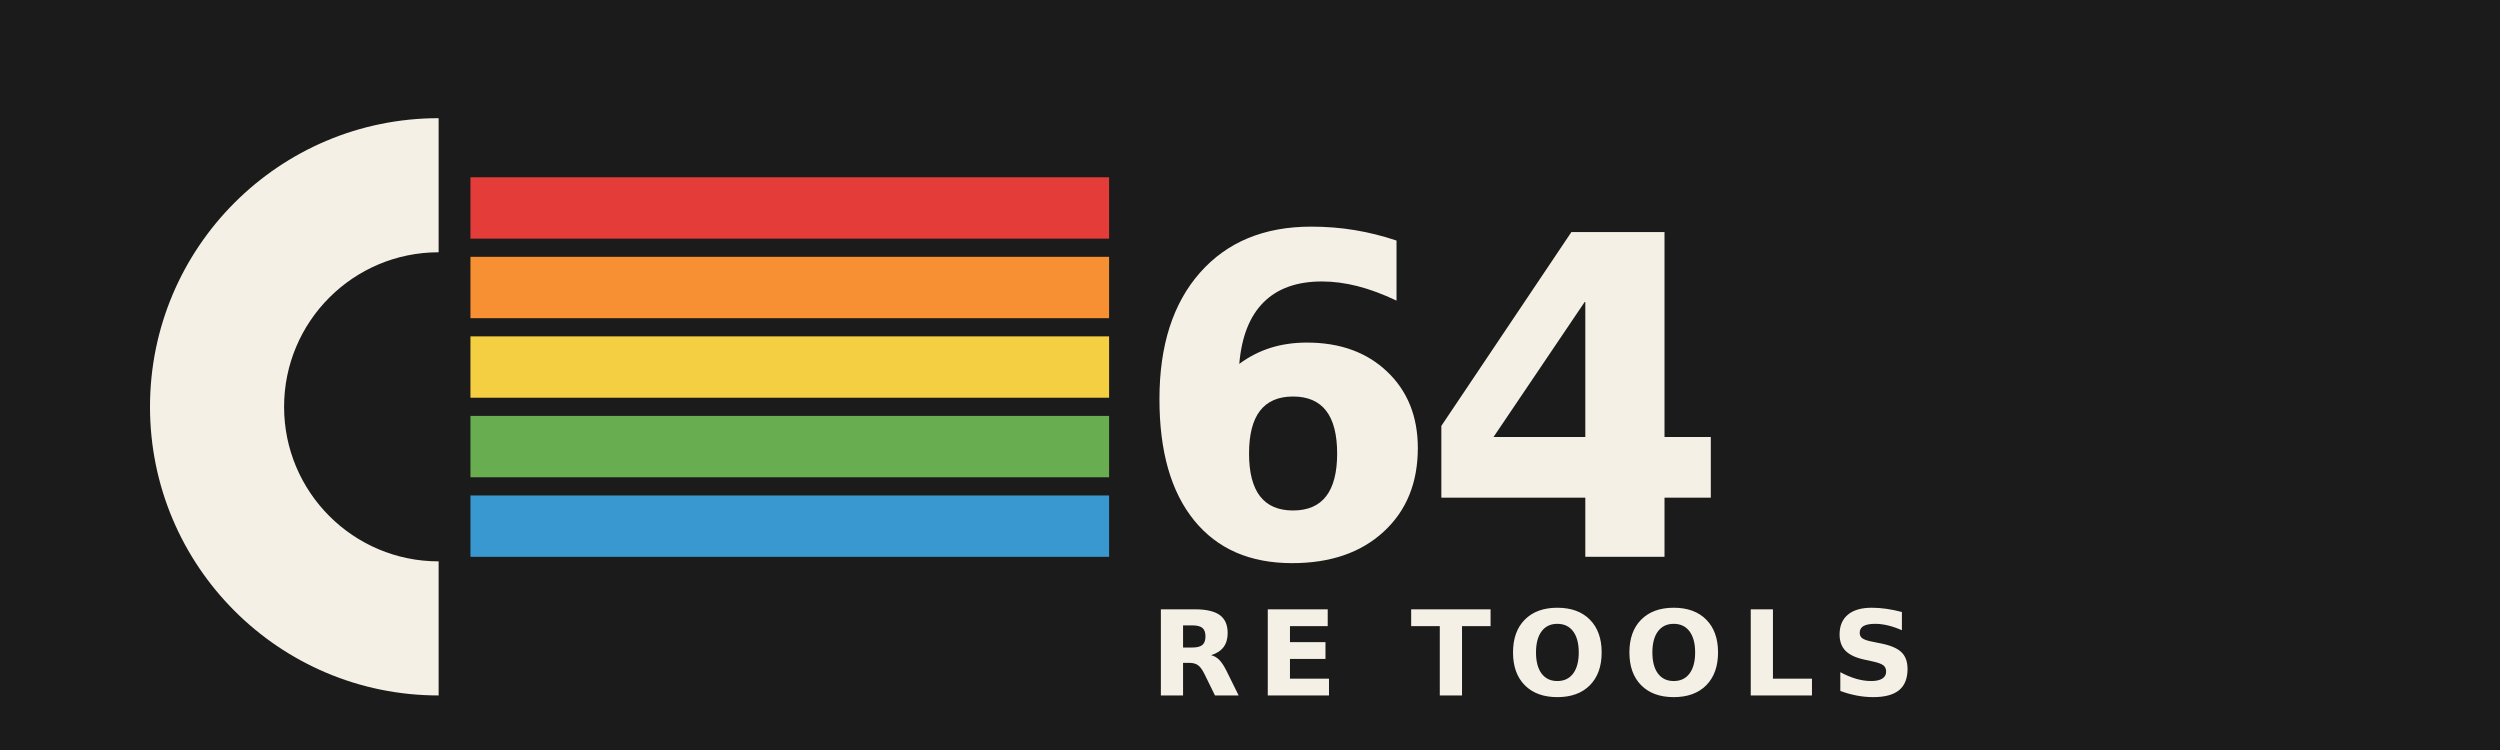
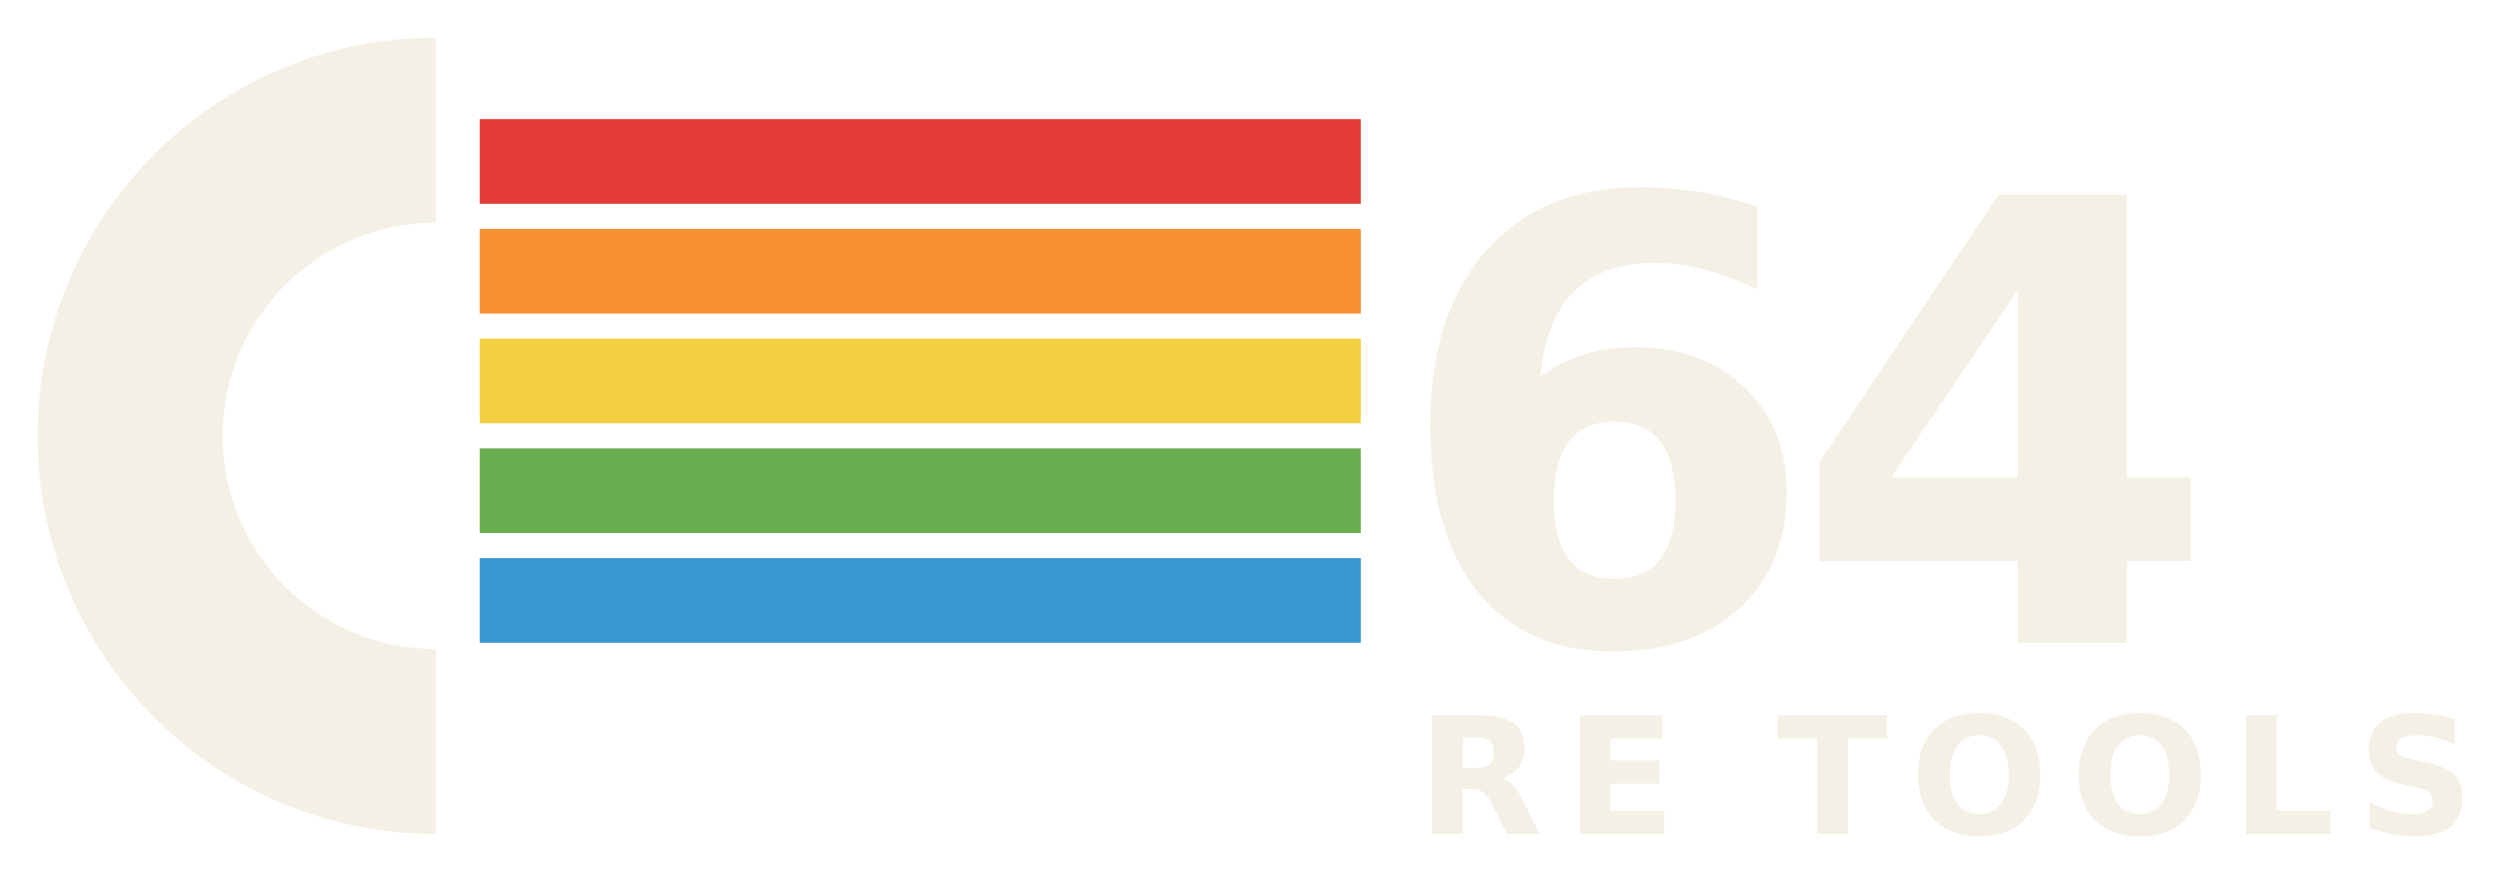
- <svg xmlns="http://www.w3.org/2000/svg" viewBox="0 0 1100 330" role="img" aria-label="C64 RE TOOLS logo">
-   <rect width="1100" height="330" fill="#1b1b1b" />
+ <svg xmlns="http://www.w3.org/2000/svg" viewBox="54 40 797.324 278.736" role="img" aria-label="C64 RE TOOLS logo">
  <g transform="translate(48 40)">
    <path fill="#f5f0e5" fill-rule="evenodd" d="M145 12 A127 127 0 1 0 145 266 L145 207 A68 68 0 1 1 145 71 Z" />
    <rect x="159" y="38" width="281" height="27" fill="#e43c38" />
    <rect x="159" y="73" width="281" height="27" fill="#f69033" />
    <rect x="159" y="108" width="281" height="27" fill="#f3cf41" />
    <rect x="159" y="143" width="281" height="27" fill="#68ad4f" />
    <rect x="159" y="178" width="281" height="27" fill="#3998d0" />
    <text x="450" y="205" fill="#f5f0e5" font-family="Arial Black, DejaVu Sans, sans-serif" font-weight="900" font-size="196" letter-spacing="-9">64</text>
    <text x="458" y="266" fill="#f5f0e5" font-family="Arial Black, DejaVu Sans, sans-serif" font-weight="900" font-size="52" letter-spacing="7">RE TOOLS</text>
  </g>
</svg>
